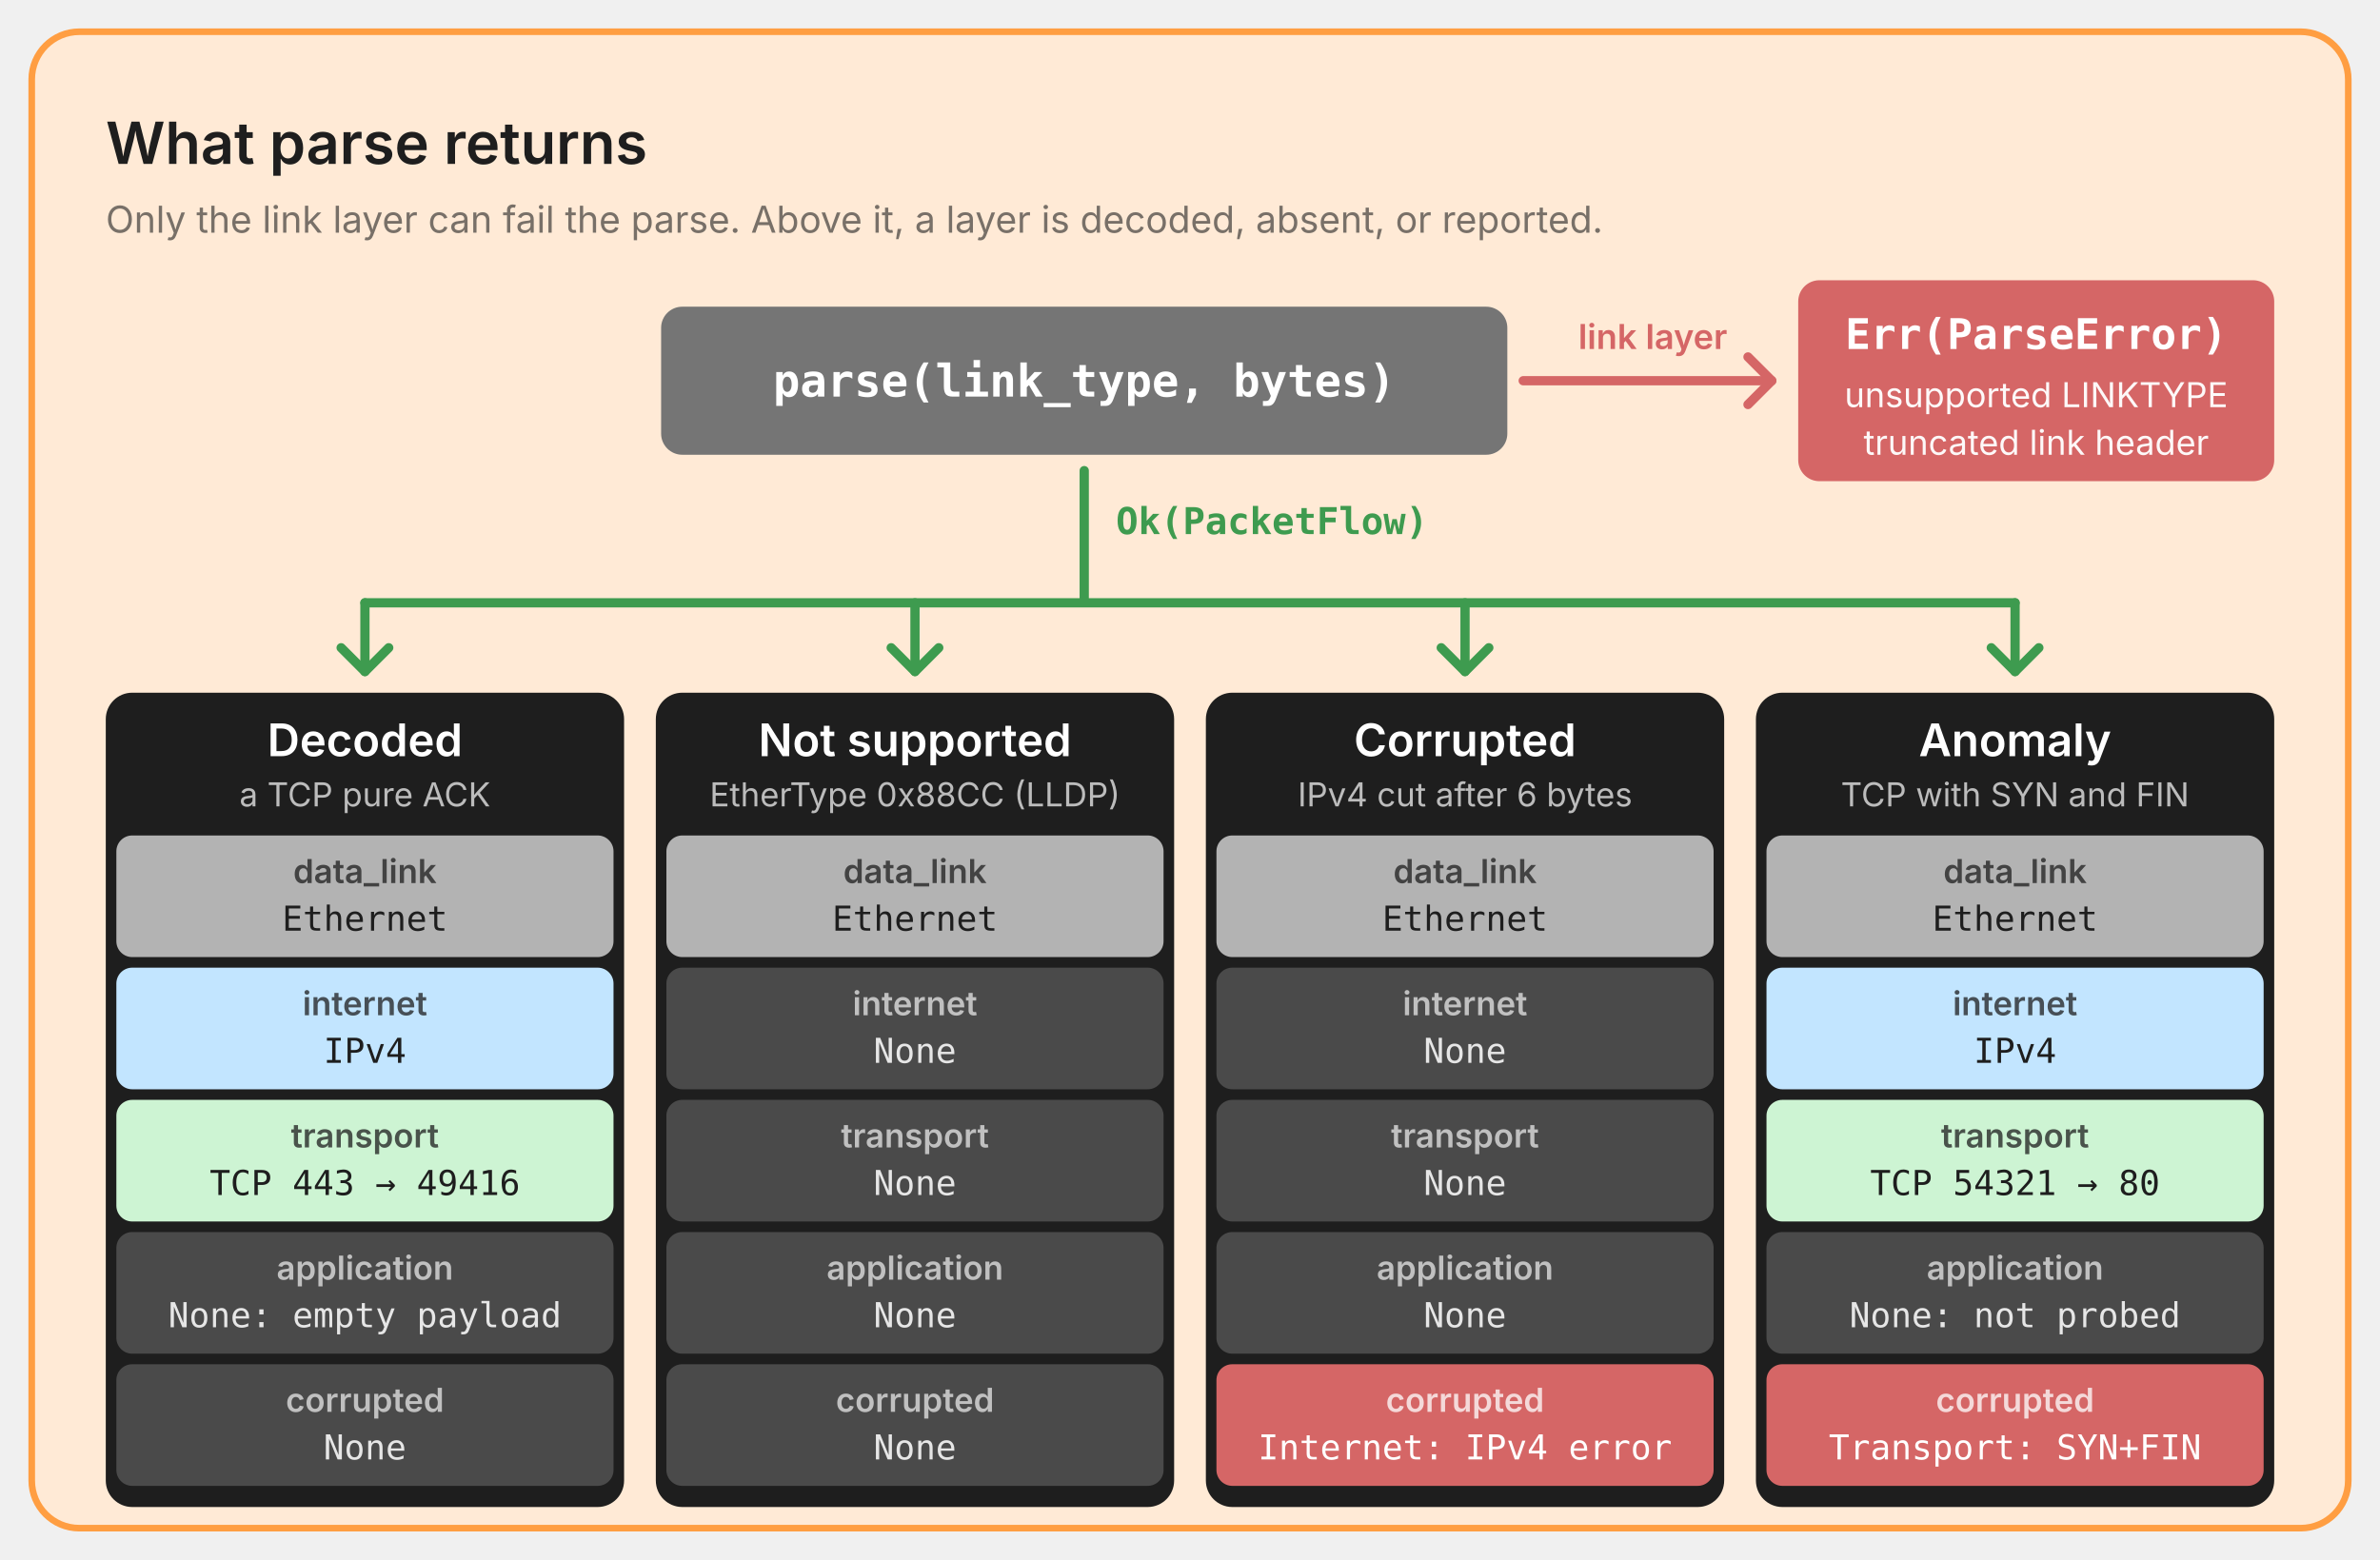
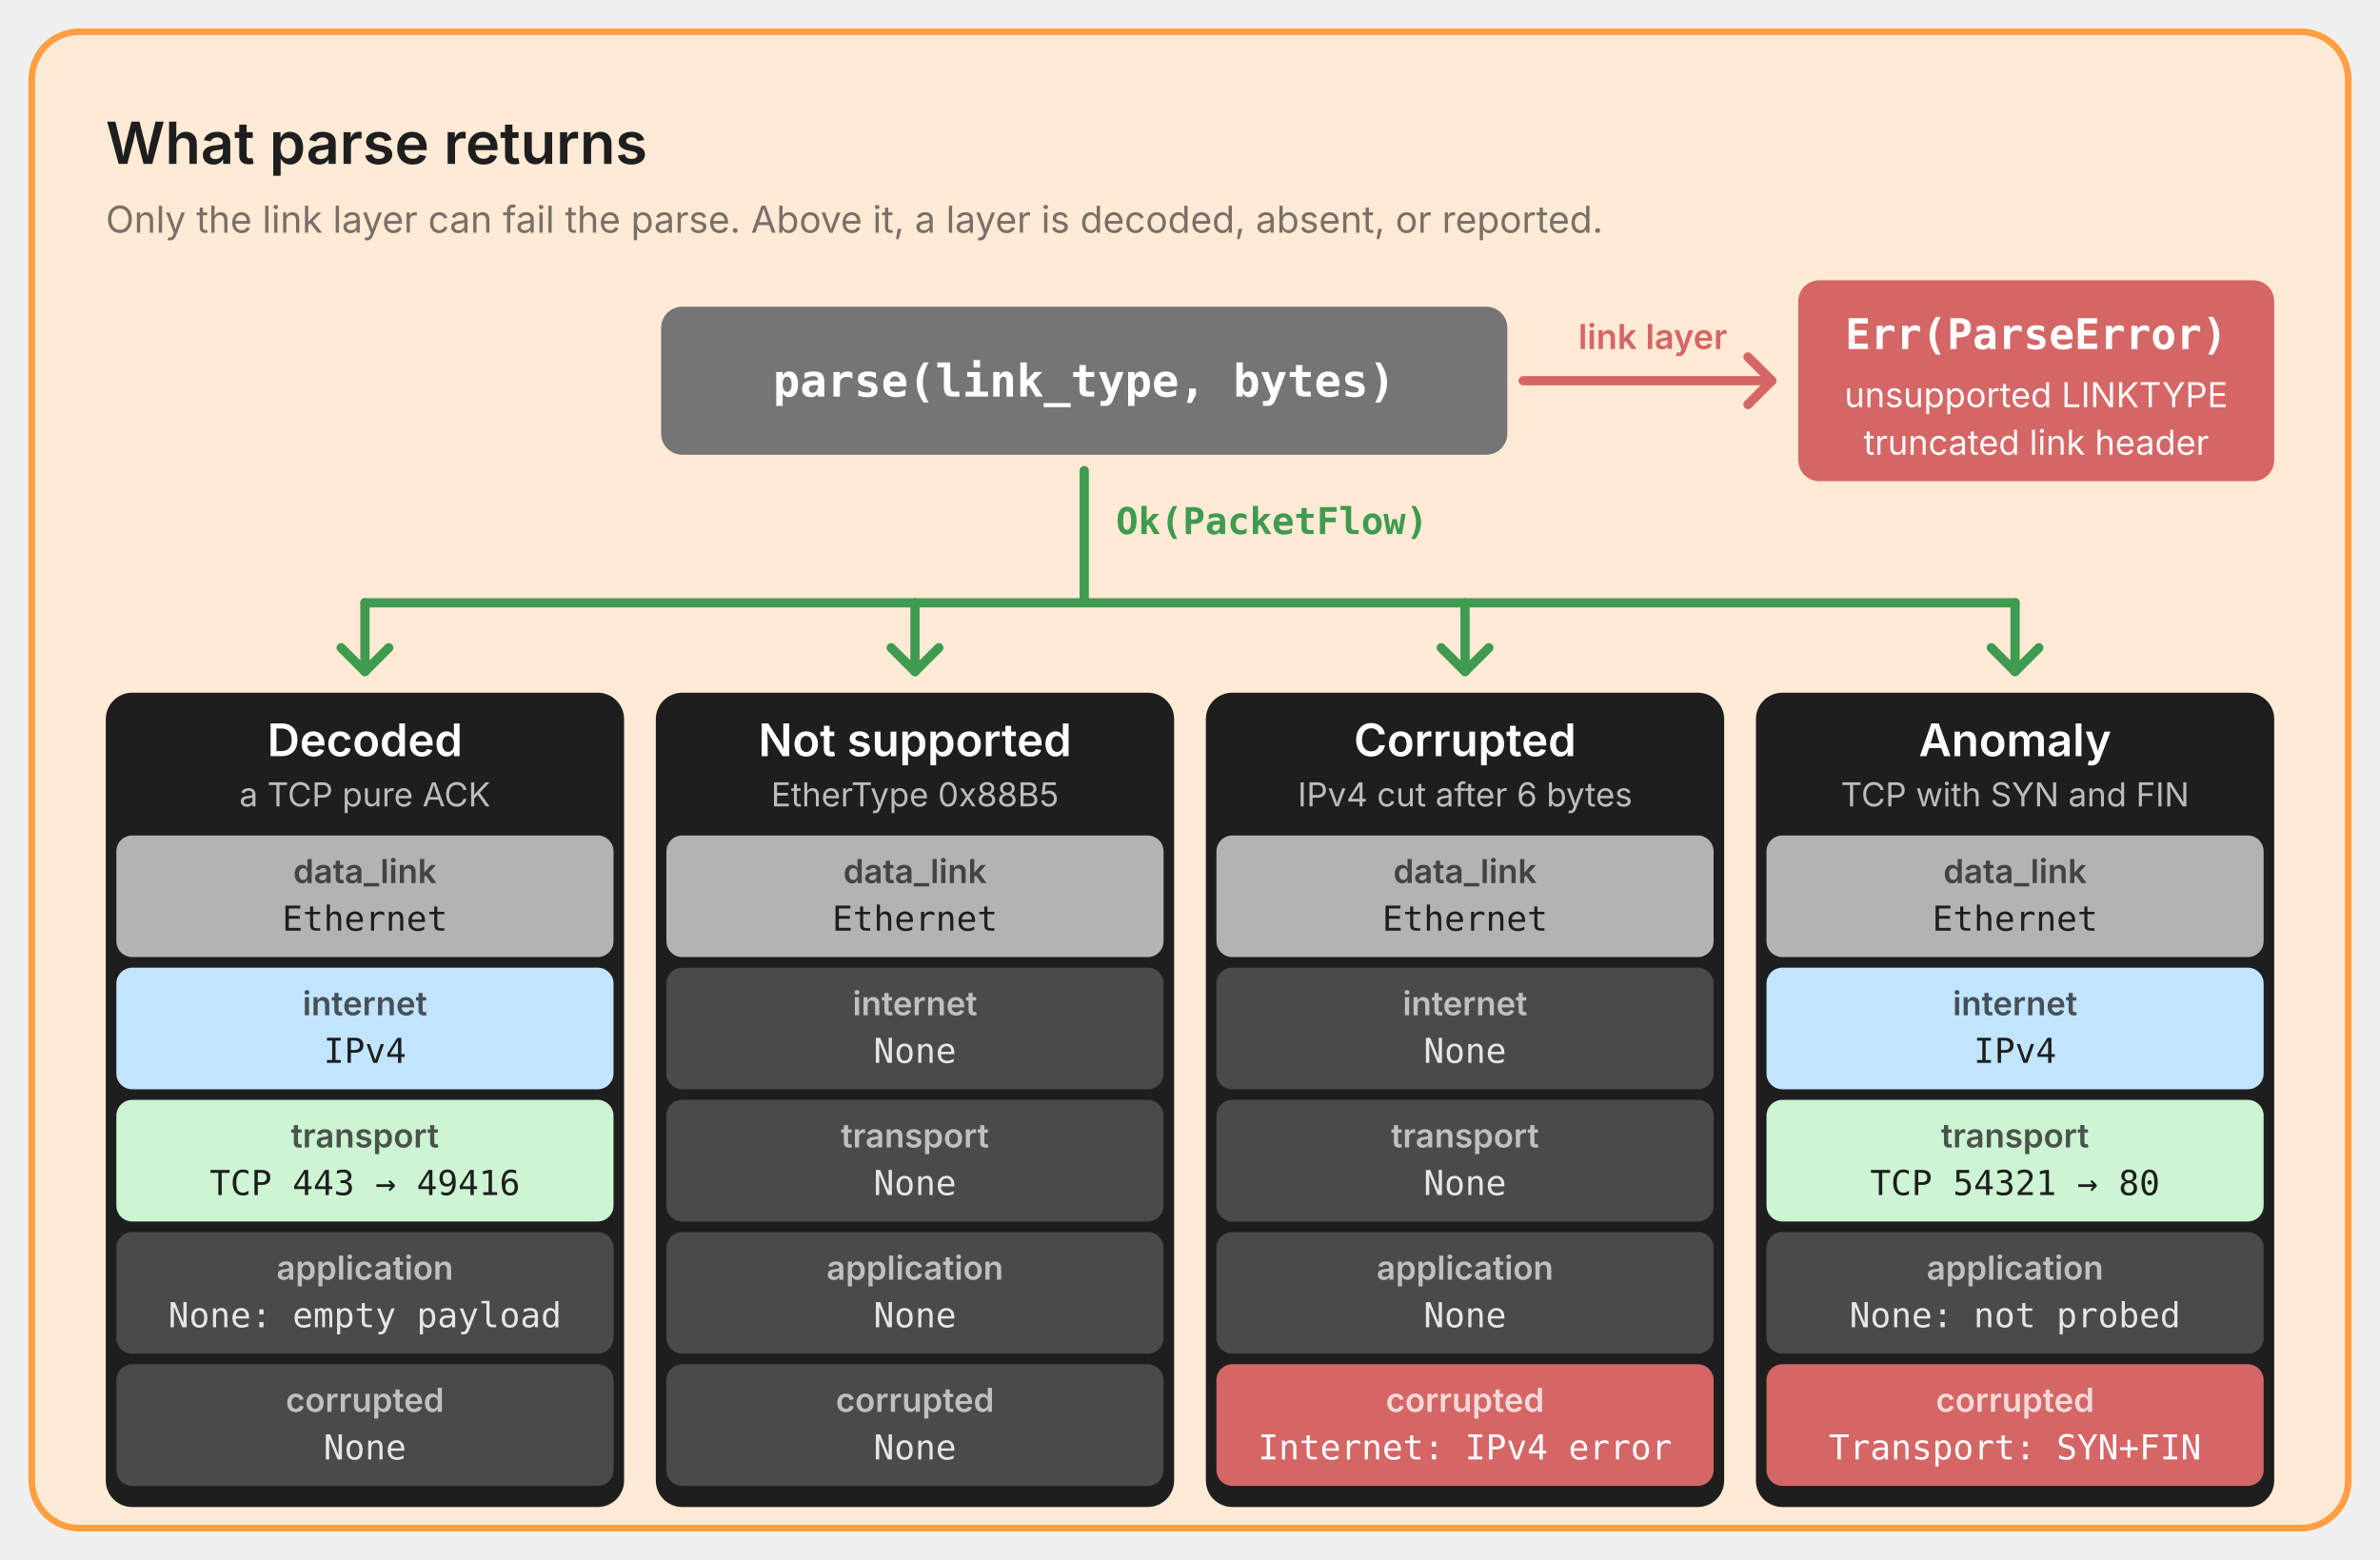
<svg xmlns="http://www.w3.org/2000/svg" viewBox="0 0 900 590" width="900" height="590" role="img" aria-labelledby="t d">
  <rect x="12" y="12" width="876" height="566" rx="18" fill="#FFEAD6" stroke="#FF9E42" stroke-width="2.5" />
  <text x="40" y="62" font-family="Inter, ui-sans-serif, system-ui, -apple-system, 'Segoe UI', Roboto, Helvetica, Arial, sans-serif" font-size="22" font-weight="600" fill="#1E1E1E" text-anchor="start">What parse returns</text>
  <text x="40" y="88" font-family="Inter, ui-sans-serif, system-ui, -apple-system, 'Segoe UI', Roboto, Helvetica, Arial, sans-serif" font-size="14" font-weight="400" fill="#1E1E1E" fill-opacity="0.6" text-anchor="start">Only the link layer can fail the parse. Above it, a layer is decoded, absent, or reported.</text>
  <rect x="250" y="116" width="320" height="56" rx="8" fill="#757575" />
  <text x="410.0" y="150.0" font-family="ui-monospace, SFMono-Regular, Menlo, Consolas, 'DejaVu Sans Mono', monospace" font-size="17" font-weight="600" fill="#FFFFFF" text-anchor="middle">parse(link_type, bytes)</text>
  <rect x="680" y="106" width="180" height="76" rx="8" fill="#D56666" />
  <text x="770.0" y="132" font-family="ui-monospace, SFMono-Regular, Menlo, Consolas, 'DejaVu Sans Mono', monospace" font-size="16" font-weight="700" fill="#FFFFFF" text-anchor="middle">Err(ParseError)</text>
  <text x="770.0" y="154" font-family="Inter, ui-sans-serif, system-ui, -apple-system, 'Segoe UI', Roboto, Helvetica, Arial, sans-serif" font-size="13" font-weight="400" fill="#FFFFFF" fill-opacity="0.95" text-anchor="middle">unsupported LINKTYPE</text>
  <text x="770.0" y="172" font-family="Inter, ui-sans-serif, system-ui, -apple-system, 'Segoe UI', Roboto, Helvetica, Arial, sans-serif" font-size="13" font-weight="400" fill="#FFFFFF" fill-opacity="0.95" text-anchor="middle">truncated link header</text>
  <path d="M 576 144.0 L 670 144.0" fill="none" stroke="#D56666" stroke-width="3.5" stroke-linecap="round" stroke-linejoin="round" />
  <polyline points="661,135.0 670,144.0 661,153.0" fill="none" stroke="#D56666" stroke-width="3.5" stroke-linecap="round" stroke-linejoin="round" />
  <text x="625.0" y="132.0" font-family="Inter, ui-sans-serif, system-ui, -apple-system, 'Segoe UI', Roboto, Helvetica, Arial, sans-serif" font-size="13" font-weight="600" fill="#D56666" text-anchor="middle">link layer</text>
  <path d="M 410.0 178 V 228 M 138.0 228 H 762.0" fill="none" stroke="#3E9B4F" stroke-width="3.5" stroke-linecap="round" />
  <text x="422.0" y="202" font-family="ui-monospace, SFMono-Regular, Menlo, Consolas, 'DejaVu Sans Mono', monospace" font-size="14" font-weight="700" fill="#3E9B4F" text-anchor="start">Ok(PacketFlow)</text>
  <path d="M 138.0 228 L 138.0 254" fill="none" stroke="#3E9B4F" stroke-width="3.5" stroke-linecap="round" stroke-linejoin="round" />
  <polyline points="129.0,245 138.0,254 147.0,245" fill="none" stroke="#3E9B4F" stroke-width="3.5" stroke-linecap="round" stroke-linejoin="round" />
  <path d="M 346.0 228 L 346.0 254" fill="none" stroke="#3E9B4F" stroke-width="3.5" stroke-linecap="round" stroke-linejoin="round" />
  <polyline points="337.0,245 346.0,254 355.0,245" fill="none" stroke="#3E9B4F" stroke-width="3.5" stroke-linecap="round" stroke-linejoin="round" />
  <path d="M 554.0 228 L 554.0 254" fill="none" stroke="#3E9B4F" stroke-width="3.5" stroke-linecap="round" stroke-linejoin="round" />
  <polyline points="545.0,245 554.0,254 563.0,245" fill="none" stroke="#3E9B4F" stroke-width="3.5" stroke-linecap="round" stroke-linejoin="round" />
  <path d="M 762.0 228 L 762.0 254" fill="none" stroke="#3E9B4F" stroke-width="3.5" stroke-linecap="round" stroke-linejoin="round" />
  <polyline points="753.0,245 762.0,254 771.0,245" fill="none" stroke="#3E9B4F" stroke-width="3.5" stroke-linecap="round" stroke-linejoin="round" />
  <rect x="40" y="262" width="196" height="308" rx="10" fill="#1E1E1E" />
  <text x="138.0" y="286" font-family="Inter, ui-sans-serif, system-ui, -apple-system, 'Segoe UI', Roboto, Helvetica, Arial, sans-serif" font-size="17" font-weight="600" fill="#FFFFFF" text-anchor="middle">Decoded</text>
  <text x="138.0" y="305" font-family="Inter, ui-sans-serif, system-ui, -apple-system, 'Segoe UI', Roboto, Helvetica, Arial, sans-serif" font-size="12.5" font-weight="400" fill="#FFFFFF" fill-opacity="0.7" text-anchor="middle">a TCP pure ACK</text>
  <rect x="44" y="316" width="188" height="46" rx="6" fill="#B3B3B3" />
  <text x="138.0" y="334" font-family="Inter, ui-sans-serif, system-ui, -apple-system, 'Segoe UI', Roboto, Helvetica, Arial, sans-serif" font-size="12.5" font-weight="600" fill="#1E1E1E" fill-opacity="0.75" text-anchor="middle">data_link</text>
  <text x="138.0" y="352" font-family="ui-monospace, SFMono-Regular, Menlo, Consolas, 'DejaVu Sans Mono', monospace" font-size="13" font-weight="400" fill="#1E1E1E" text-anchor="middle">Ethernet</text>
  <rect x="44" y="366" width="188" height="46" rx="6" fill="#C2E5FF" />
  <text x="138.0" y="384" font-family="Inter, ui-sans-serif, system-ui, -apple-system, 'Segoe UI', Roboto, Helvetica, Arial, sans-serif" font-size="12.5" font-weight="600" fill="#1E1E1E" fill-opacity="0.75" text-anchor="middle">internet</text>
  <text x="138.0" y="402" font-family="ui-monospace, SFMono-Regular, Menlo, Consolas, 'DejaVu Sans Mono', monospace" font-size="13" font-weight="400" fill="#1E1E1E" text-anchor="middle">IPv4</text>
  <rect x="44" y="416" width="188" height="46" rx="6" fill="#CDF4D3" />
  <text x="138.0" y="434" font-family="Inter, ui-sans-serif, system-ui, -apple-system, 'Segoe UI', Roboto, Helvetica, Arial, sans-serif" font-size="12.5" font-weight="600" fill="#1E1E1E" fill-opacity="0.75" text-anchor="middle">transport</text>
  <text x="138.0" y="452" font-family="ui-monospace, SFMono-Regular, Menlo, Consolas, 'DejaVu Sans Mono', monospace" font-size="13" font-weight="400" fill="#1E1E1E" text-anchor="middle">TCP 443 → 49416</text>
  <rect x="44" y="466" width="188" height="46" rx="6" fill="#4A4A4A" />
  <text x="138.0" y="484" font-family="Inter, ui-sans-serif, system-ui, -apple-system, 'Segoe UI', Roboto, Helvetica, Arial, sans-serif" font-size="12.5" font-weight="600" fill="#E6E6E6" fill-opacity="0.75" text-anchor="middle">application</text>
  <text x="138.0" y="502" font-family="ui-monospace, SFMono-Regular, Menlo, Consolas, 'DejaVu Sans Mono', monospace" font-size="13" font-weight="400" fill="#E6E6E6" text-anchor="middle">None: empty payload</text>
  <rect x="44" y="516" width="188" height="46" rx="6" fill="#4A4A4A" />
  <text x="138.0" y="534" font-family="Inter, ui-sans-serif, system-ui, -apple-system, 'Segoe UI', Roboto, Helvetica, Arial, sans-serif" font-size="12.5" font-weight="600" fill="#E6E6E6" fill-opacity="0.75" text-anchor="middle">corrupted</text>
  <text x="138.0" y="552" font-family="ui-monospace, SFMono-Regular, Menlo, Consolas, 'DejaVu Sans Mono', monospace" font-size="13" font-weight="400" fill="#E6E6E6" text-anchor="middle">None</text>
  <rect x="248" y="262" width="196" height="308" rx="10" fill="#1E1E1E" />
  <text x="346.0" y="286" font-family="Inter, ui-sans-serif, system-ui, -apple-system, 'Segoe UI', Roboto, Helvetica, Arial, sans-serif" font-size="17" font-weight="600" fill="#FFFFFF" text-anchor="middle">Not supported</text>
-   <text x="346.0" y="305" font-family="Inter, ui-sans-serif, system-ui, -apple-system, 'Segoe UI', Roboto, Helvetica, Arial, sans-serif" font-size="12.5" font-weight="400" fill="#FFFFFF" fill-opacity="0.7" text-anchor="middle">EtherType 0x88CC (LLDP)</text>
+   <text x="346.0" y="305" font-family="Inter, ui-sans-serif, system-ui, -apple-system, 'Segoe UI', Roboto, Helvetica, Arial, sans-serif" font-size="12.5" font-weight="400" fill="#FFFFFF" fill-opacity="0.7" text-anchor="middle">EtherType 0x88B5</text>
  <rect x="252" y="316" width="188" height="46" rx="6" fill="#B3B3B3" />
  <text x="346.0" y="334" font-family="Inter, ui-sans-serif, system-ui, -apple-system, 'Segoe UI', Roboto, Helvetica, Arial, sans-serif" font-size="12.5" font-weight="600" fill="#1E1E1E" fill-opacity="0.75" text-anchor="middle">data_link</text>
  <text x="346.0" y="352" font-family="ui-monospace, SFMono-Regular, Menlo, Consolas, 'DejaVu Sans Mono', monospace" font-size="13" font-weight="400" fill="#1E1E1E" text-anchor="middle">Ethernet</text>
  <rect x="252" y="366" width="188" height="46" rx="6" fill="#4A4A4A" />
  <text x="346.0" y="384" font-family="Inter, ui-sans-serif, system-ui, -apple-system, 'Segoe UI', Roboto, Helvetica, Arial, sans-serif" font-size="12.5" font-weight="600" fill="#E6E6E6" fill-opacity="0.75" text-anchor="middle">internet</text>
  <text x="346.0" y="402" font-family="ui-monospace, SFMono-Regular, Menlo, Consolas, 'DejaVu Sans Mono', monospace" font-size="13" font-weight="400" fill="#E6E6E6" text-anchor="middle">None</text>
  <rect x="252" y="416" width="188" height="46" rx="6" fill="#4A4A4A" />
  <text x="346.0" y="434" font-family="Inter, ui-sans-serif, system-ui, -apple-system, 'Segoe UI', Roboto, Helvetica, Arial, sans-serif" font-size="12.5" font-weight="600" fill="#E6E6E6" fill-opacity="0.75" text-anchor="middle">transport</text>
  <text x="346.0" y="452" font-family="ui-monospace, SFMono-Regular, Menlo, Consolas, 'DejaVu Sans Mono', monospace" font-size="13" font-weight="400" fill="#E6E6E6" text-anchor="middle">None</text>
  <rect x="252" y="466" width="188" height="46" rx="6" fill="#4A4A4A" />
  <text x="346.0" y="484" font-family="Inter, ui-sans-serif, system-ui, -apple-system, 'Segoe UI', Roboto, Helvetica, Arial, sans-serif" font-size="12.5" font-weight="600" fill="#E6E6E6" fill-opacity="0.75" text-anchor="middle">application</text>
  <text x="346.0" y="502" font-family="ui-monospace, SFMono-Regular, Menlo, Consolas, 'DejaVu Sans Mono', monospace" font-size="13" font-weight="400" fill="#E6E6E6" text-anchor="middle">None</text>
  <rect x="252" y="516" width="188" height="46" rx="6" fill="#4A4A4A" />
  <text x="346.0" y="534" font-family="Inter, ui-sans-serif, system-ui, -apple-system, 'Segoe UI', Roboto, Helvetica, Arial, sans-serif" font-size="12.5" font-weight="600" fill="#E6E6E6" fill-opacity="0.75" text-anchor="middle">corrupted</text>
  <text x="346.0" y="552" font-family="ui-monospace, SFMono-Regular, Menlo, Consolas, 'DejaVu Sans Mono', monospace" font-size="13" font-weight="400" fill="#E6E6E6" text-anchor="middle">None</text>
  <rect x="456" y="262" width="196" height="308" rx="10" fill="#1E1E1E" />
  <text x="554.0" y="286" font-family="Inter, ui-sans-serif, system-ui, -apple-system, 'Segoe UI', Roboto, Helvetica, Arial, sans-serif" font-size="17" font-weight="600" fill="#FFFFFF" text-anchor="middle">Corrupted</text>
  <text x="554.0" y="305" font-family="Inter, ui-sans-serif, system-ui, -apple-system, 'Segoe UI', Roboto, Helvetica, Arial, sans-serif" font-size="12.5" font-weight="400" fill="#FFFFFF" fill-opacity="0.7" text-anchor="middle">IPv4 cut after 6 bytes</text>
  <rect x="460" y="316" width="188" height="46" rx="6" fill="#B3B3B3" />
  <text x="554.0" y="334" font-family="Inter, ui-sans-serif, system-ui, -apple-system, 'Segoe UI', Roboto, Helvetica, Arial, sans-serif" font-size="12.5" font-weight="600" fill="#1E1E1E" fill-opacity="0.75" text-anchor="middle">data_link</text>
  <text x="554.0" y="352" font-family="ui-monospace, SFMono-Regular, Menlo, Consolas, 'DejaVu Sans Mono', monospace" font-size="13" font-weight="400" fill="#1E1E1E" text-anchor="middle">Ethernet</text>
  <rect x="460" y="366" width="188" height="46" rx="6" fill="#4A4A4A" />
  <text x="554.0" y="384" font-family="Inter, ui-sans-serif, system-ui, -apple-system, 'Segoe UI', Roboto, Helvetica, Arial, sans-serif" font-size="12.5" font-weight="600" fill="#E6E6E6" fill-opacity="0.75" text-anchor="middle">internet</text>
  <text x="554.0" y="402" font-family="ui-monospace, SFMono-Regular, Menlo, Consolas, 'DejaVu Sans Mono', monospace" font-size="13" font-weight="400" fill="#E6E6E6" text-anchor="middle">None</text>
  <rect x="460" y="416" width="188" height="46" rx="6" fill="#4A4A4A" />
  <text x="554.0" y="434" font-family="Inter, ui-sans-serif, system-ui, -apple-system, 'Segoe UI', Roboto, Helvetica, Arial, sans-serif" font-size="12.5" font-weight="600" fill="#E6E6E6" fill-opacity="0.75" text-anchor="middle">transport</text>
  <text x="554.0" y="452" font-family="ui-monospace, SFMono-Regular, Menlo, Consolas, 'DejaVu Sans Mono', monospace" font-size="13" font-weight="400" fill="#E6E6E6" text-anchor="middle">None</text>
  <rect x="460" y="466" width="188" height="46" rx="6" fill="#4A4A4A" />
  <text x="554.0" y="484" font-family="Inter, ui-sans-serif, system-ui, -apple-system, 'Segoe UI', Roboto, Helvetica, Arial, sans-serif" font-size="12.5" font-weight="600" fill="#E6E6E6" fill-opacity="0.75" text-anchor="middle">application</text>
  <text x="554.0" y="502" font-family="ui-monospace, SFMono-Regular, Menlo, Consolas, 'DejaVu Sans Mono', monospace" font-size="13" font-weight="400" fill="#E6E6E6" text-anchor="middle">None</text>
  <rect x="460" y="516" width="188" height="46" rx="6" fill="#D56666" />
  <text x="554.0" y="534" font-family="Inter, ui-sans-serif, system-ui, -apple-system, 'Segoe UI', Roboto, Helvetica, Arial, sans-serif" font-size="12.5" font-weight="600" fill="#FFFFFF" fill-opacity="0.75" text-anchor="middle">corrupted</text>
  <text x="554.0" y="552" font-family="ui-monospace, SFMono-Regular, Menlo, Consolas, 'DejaVu Sans Mono', monospace" font-size="13" font-weight="400" fill="#FFFFFF" text-anchor="middle">Internet: IPv4 error</text>
  <rect x="664" y="262" width="196" height="308" rx="10" fill="#1E1E1E" />
  <text x="762.0" y="286" font-family="Inter, ui-sans-serif, system-ui, -apple-system, 'Segoe UI', Roboto, Helvetica, Arial, sans-serif" font-size="17" font-weight="600" fill="#FFFFFF" text-anchor="middle">Anomaly</text>
  <text x="762.0" y="305" font-family="Inter, ui-sans-serif, system-ui, -apple-system, 'Segoe UI', Roboto, Helvetica, Arial, sans-serif" font-size="12.5" font-weight="400" fill="#FFFFFF" fill-opacity="0.7" text-anchor="middle">TCP with SYN and FIN</text>
  <rect x="668" y="316" width="188" height="46" rx="6" fill="#B3B3B3" />
  <text x="762.0" y="334" font-family="Inter, ui-sans-serif, system-ui, -apple-system, 'Segoe UI', Roboto, Helvetica, Arial, sans-serif" font-size="12.5" font-weight="600" fill="#1E1E1E" fill-opacity="0.75" text-anchor="middle">data_link</text>
  <text x="762.0" y="352" font-family="ui-monospace, SFMono-Regular, Menlo, Consolas, 'DejaVu Sans Mono', monospace" font-size="13" font-weight="400" fill="#1E1E1E" text-anchor="middle">Ethernet</text>
  <rect x="668" y="366" width="188" height="46" rx="6" fill="#C2E5FF" />
  <text x="762.0" y="384" font-family="Inter, ui-sans-serif, system-ui, -apple-system, 'Segoe UI', Roboto, Helvetica, Arial, sans-serif" font-size="12.5" font-weight="600" fill="#1E1E1E" fill-opacity="0.75" text-anchor="middle">internet</text>
  <text x="762.0" y="402" font-family="ui-monospace, SFMono-Regular, Menlo, Consolas, 'DejaVu Sans Mono', monospace" font-size="13" font-weight="400" fill="#1E1E1E" text-anchor="middle">IPv4</text>
  <rect x="668" y="416" width="188" height="46" rx="6" fill="#CDF4D3" />
  <text x="762.0" y="434" font-family="Inter, ui-sans-serif, system-ui, -apple-system, 'Segoe UI', Roboto, Helvetica, Arial, sans-serif" font-size="12.5" font-weight="600" fill="#1E1E1E" fill-opacity="0.75" text-anchor="middle">transport</text>
  <text x="762.0" y="452" font-family="ui-monospace, SFMono-Regular, Menlo, Consolas, 'DejaVu Sans Mono', monospace" font-size="13" font-weight="400" fill="#1E1E1E" text-anchor="middle">TCP 54321 → 80</text>
  <rect x="668" y="466" width="188" height="46" rx="6" fill="#4A4A4A" />
  <text x="762.0" y="484" font-family="Inter, ui-sans-serif, system-ui, -apple-system, 'Segoe UI', Roboto, Helvetica, Arial, sans-serif" font-size="12.5" font-weight="600" fill="#E6E6E6" fill-opacity="0.75" text-anchor="middle">application</text>
  <text x="762.0" y="502" font-family="ui-monospace, SFMono-Regular, Menlo, Consolas, 'DejaVu Sans Mono', monospace" font-size="13" font-weight="400" fill="#E6E6E6" text-anchor="middle">None: not probed</text>
  <rect x="668" y="516" width="188" height="46" rx="6" fill="#D56666" />
  <text x="762.0" y="534" font-family="Inter, ui-sans-serif, system-ui, -apple-system, 'Segoe UI', Roboto, Helvetica, Arial, sans-serif" font-size="12.5" font-weight="600" fill="#FFFFFF" fill-opacity="0.75" text-anchor="middle">corrupted</text>
  <text x="762.0" y="552" font-family="ui-monospace, SFMono-Regular, Menlo, Consolas, 'DejaVu Sans Mono', monospace" font-size="13" font-weight="400" fill="#FFFFFF" text-anchor="middle">Transport: SYN+FIN</text>
</svg>
